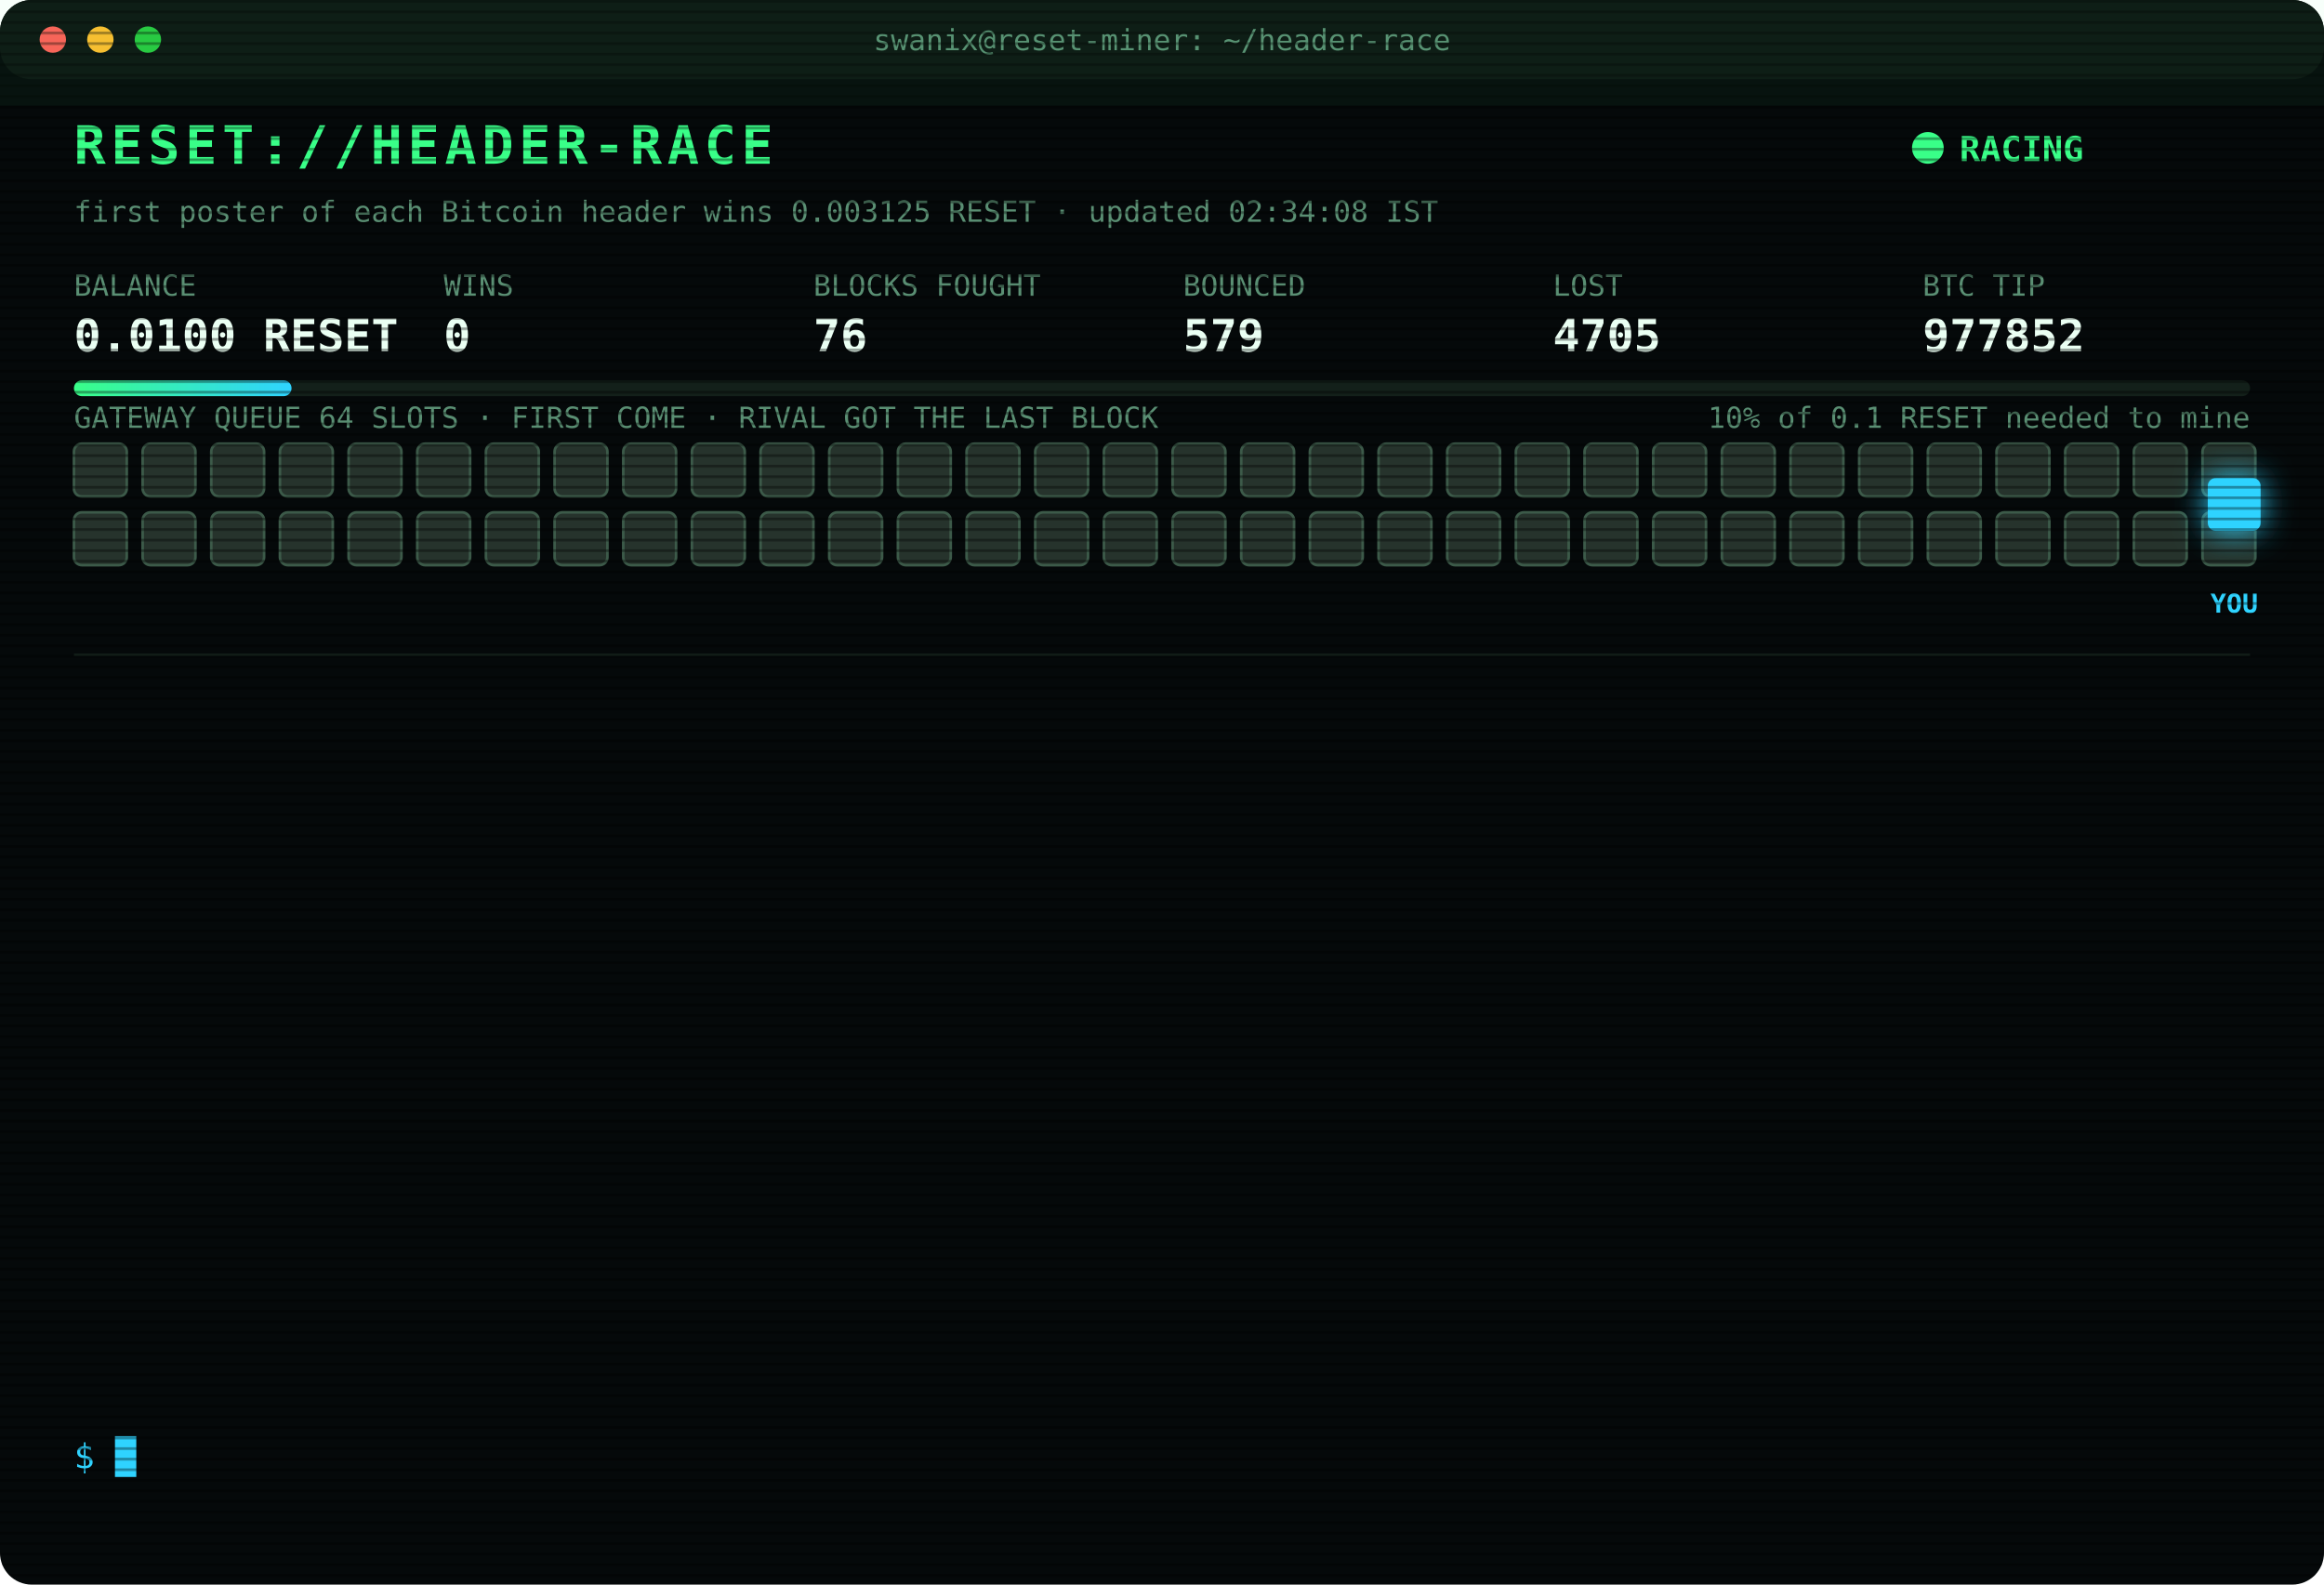
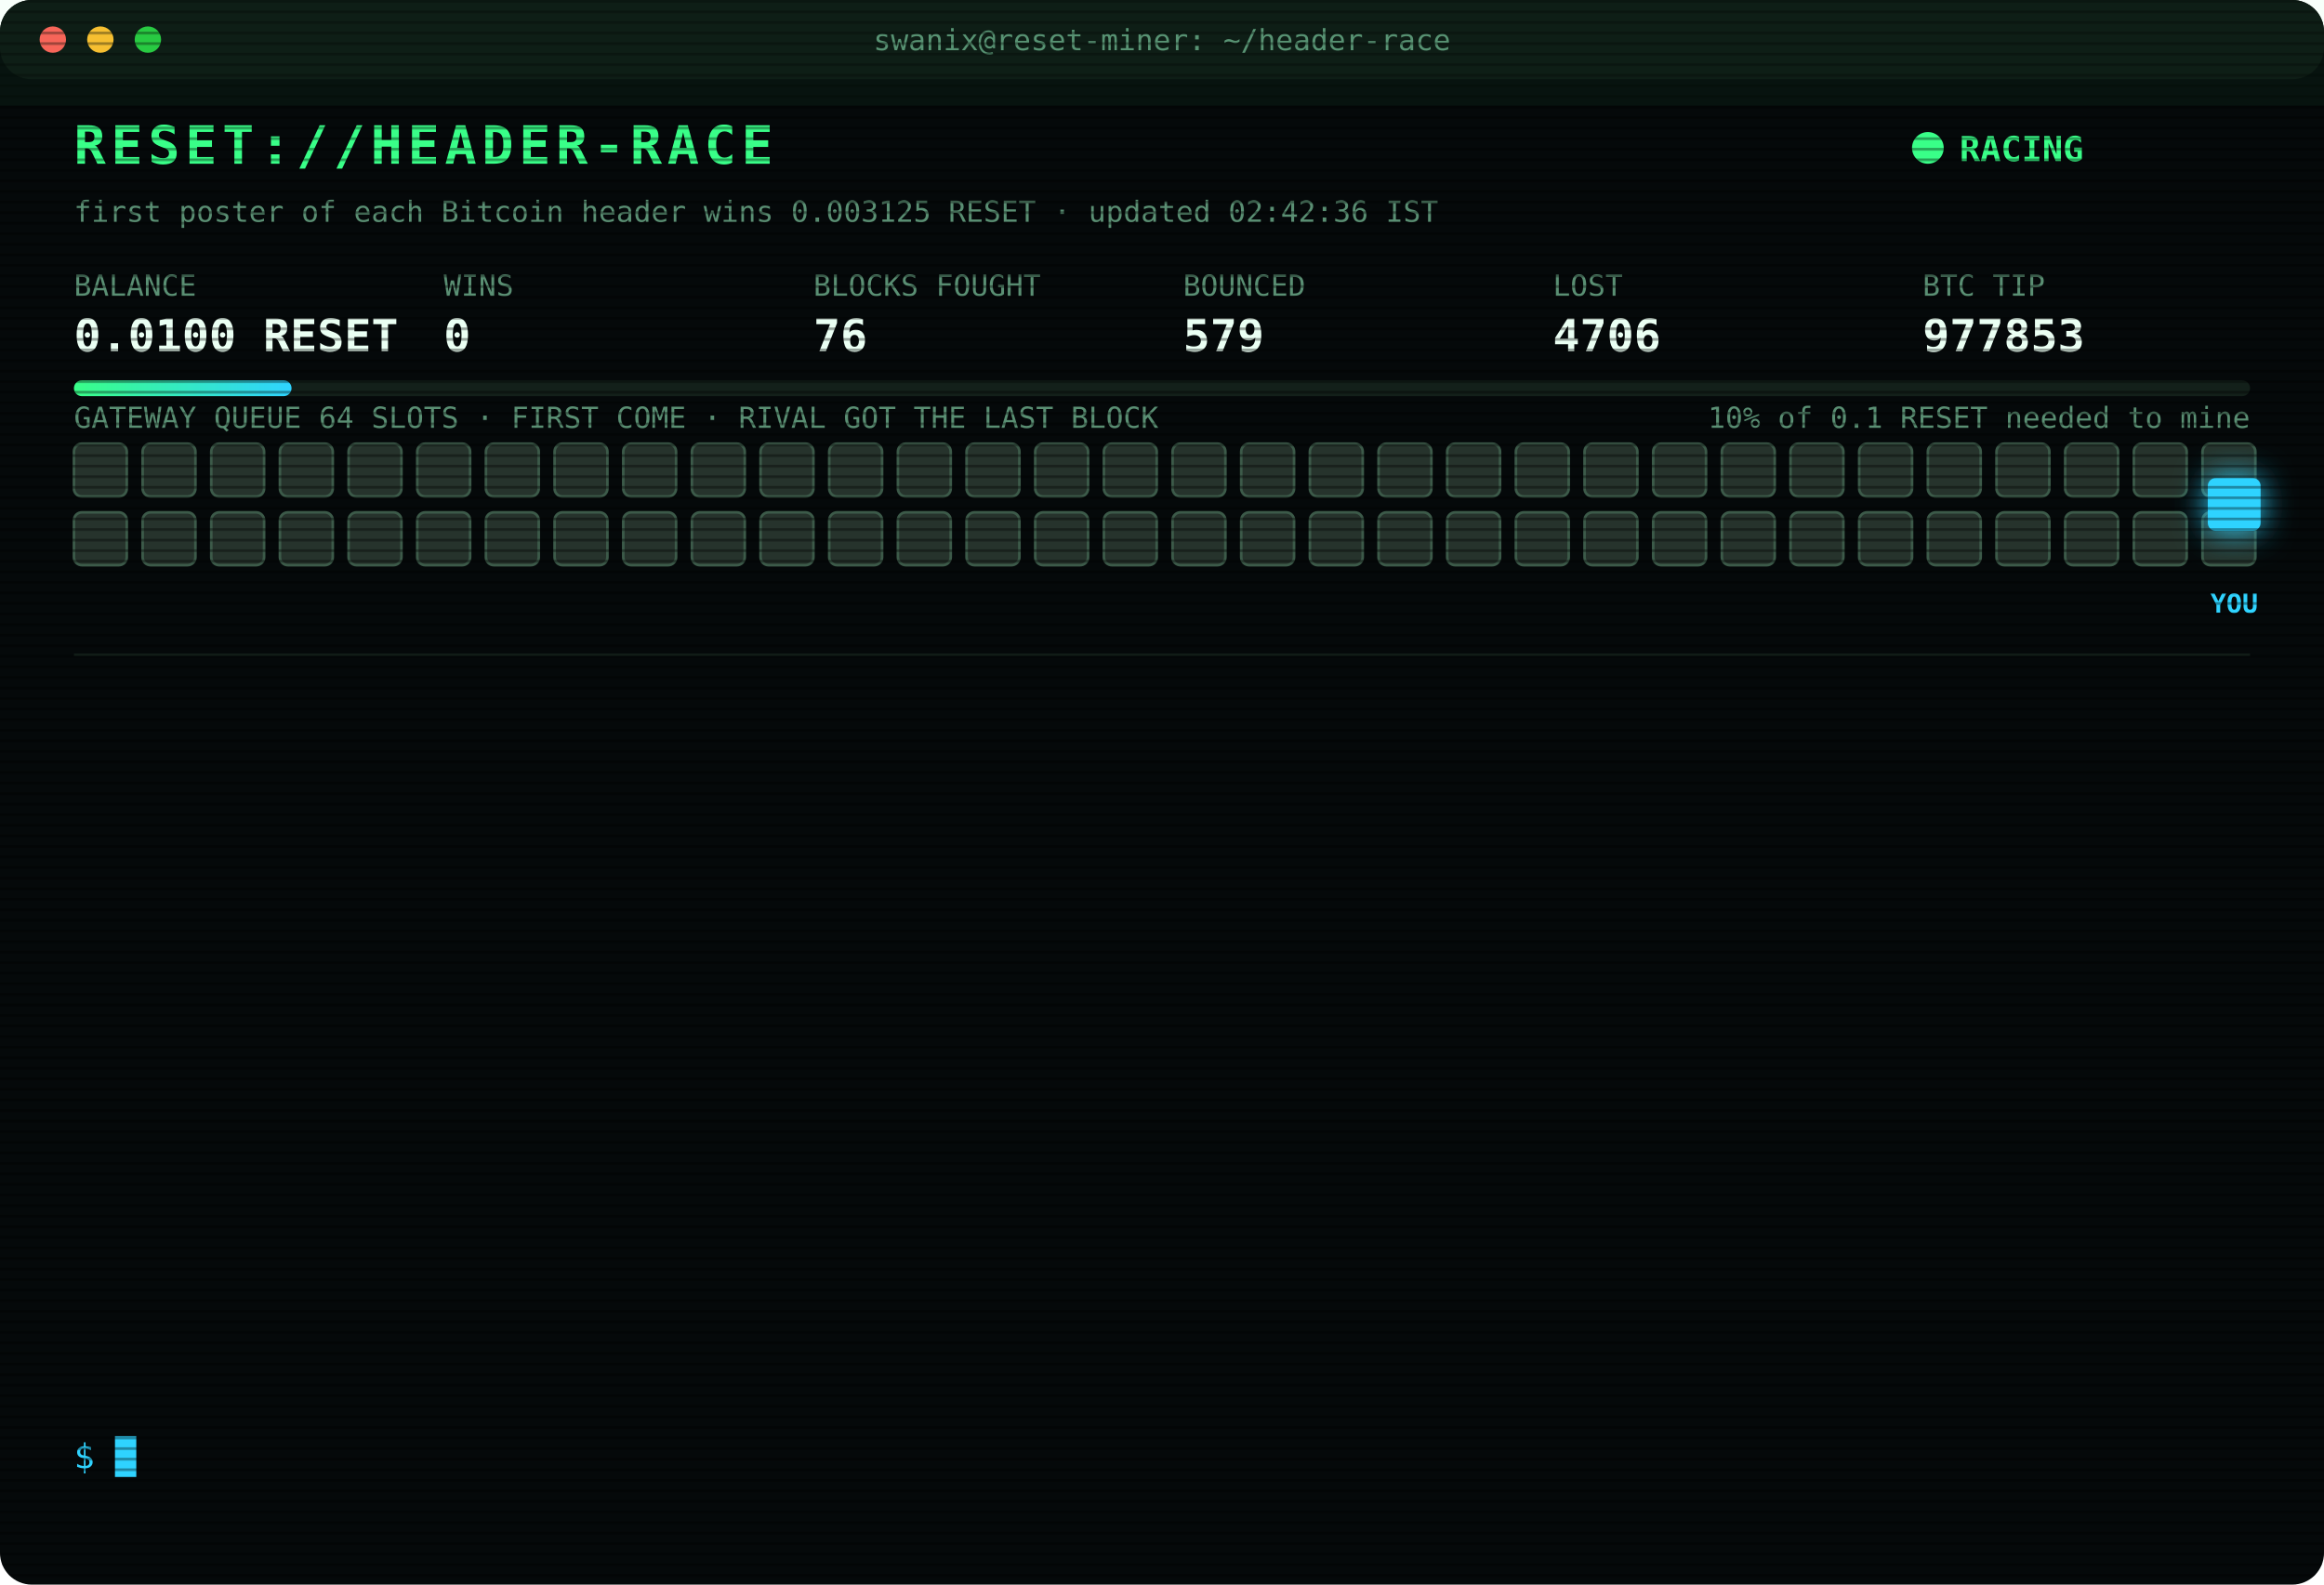
<svg xmlns="http://www.w3.org/2000/svg" width="880" height="600" viewBox="0 0 880 600" font-family="ui-monospace,SFMono-Regular,Menlo,Consolas,monospace">
  <style>
text{font-size:13px;fill:#7CFFB2}
.title{font-size:20px;font-weight:700;fill:#39FF88;letter-spacing:2px;animation:glitch 3s infinite steps(1)}
.sub{fill:#2fd3ff}.k{fill:#5a8f73;font-size:11px}.v{font-size:17px;font-weight:700;fill:#eafff3}
.ts{fill:#3f6b56}.boot{fill:#2fd3ff}.dim{fill:#5a8f73}.bad{fill:#ff4d6d}.warn{fill:#ffd23f}.mag{fill:#ff5cf0}.win{fill:#39FF88;font-weight:700}
.tag{font-size:10px;fill:#2fd3ff;font-weight:700}
.rival{fill:#26332c;stroke:#3c5a49;animation:jam 1.2s infinite alternate}
.idle{fill:#141c18;stroke:#22302a;animation:breathe 4s infinite}
.me{fill:#2fd3ff;filter:drop-shadow(0 0 6px #2fd3ff)}
.hover{animation:nudge 1.1s infinite ease-in-out}.bounce{animation:kick 1.4s infinite}
.ln{opacity:0;animation:in .4s forwards}
.cur{animation:blink 1s infinite steps(1)}
.scan{animation:scan 6s infinite linear}
.led{animation:blink 1.4s infinite}
@keyframes in{from{opacity:0;transform:translateX(-6px)}to{opacity:1;transform:none}}
@keyframes blink{50%{opacity:0}}
@keyframes jam{to{fill:#33463b}}
@keyframes breathe{50%{opacity:.4}}
@keyframes nudge{50%{transform:translateX(-10px)}}
@keyframes kick{0%,100%{transform:none}30%{transform:translateX(-14px)}55%{transform:translateX(10px) translateY(-6px)}}
@keyframes glitch{0%,92%{transform:none}93%{transform:translateX(2px);fill:#ff4d6d}95%{transform:translateX(-2px);fill:#2fd3ff}97%{transform:none}}
@keyframes scan{from{transform:translateY(-40px)}to{transform:translateY(600px)}}
</style>
  <defs>
    <pattern id="sl" width="4" height="4" patternUnits="userSpaceOnUse">
      <rect width="4" height="1" fill="#000" opacity=".35" />
    </pattern>
    <linearGradient id="bar">
      <stop offset="0" stop-color="#39FF88" />
      <stop offset="1" stop-color="#2fd3ff" />
    </linearGradient>
  </defs>
  <rect width="880" height="600" rx="12" fill="#05090a" />
  <rect width="880" height="30" rx="12" fill="#0d1512" />
  <circle cx="20" cy="15" r="5" fill="#ff5f57" />
  <circle cx="38" cy="15" r="5" fill="#febc2e" />
  <circle cx="56" cy="15" r="5" fill="#28c840" />
  <text x="440" y="19" text-anchor="middle" class="k">swanix@reset-miner: ~/header-race</text>
  <text x="28" y="62" class="title">RESET://HEADER-RACE</text>
  <circle class="led" cx="730" cy="56" r="6" fill="#39FF88" />
  <text x="742" y="61" class="win">RACING</text>
-   <text x="28" y="84" class="k">first poster of each Bitcoin header wins 0.003125 RESET · updated 02:34:08 IST</text>
+   <text x="28" y="84" class="k">first poster of each Bitcoin header wins 0.003125 RESET · updated 02:42:36 IST</text>
  <text x="28" y="112" class="k">BALANCE</text>
  <text x="28" y="133" class="v">0.0100 RESET</text>
  <text x="168" y="112" class="k">WINS</text>
  <text x="168" y="133" class="v">0</text>
  <text x="308" y="112" class="k">BLOCKS FOUGHT</text>
  <text x="308" y="133" class="v">76</text>
  <text x="448" y="112" class="k">BOUNCED</text>
  <text x="448" y="133" class="v">579</text>
  <text x="588" y="112" class="k">LOST</text>
-   <text x="588" y="133" class="v">4705</text>
+   <text x="588" y="133" class="v">4706</text>
  <text x="728" y="112" class="k">BTC TIP</text>
-   <text x="728" y="133" class="v">977852</text>
+   <text x="728" y="133" class="v">977853</text>
  <rect x="28" y="144" width="824" height="6" rx="3" fill="#13201a" />
  <rect x="28" y="144" width="82.4" height="6" rx="3" fill="url(#bar)" />
  <text x="852" y="162" text-anchor="end" class="k">10% of 0.1 RESET needed to mine</text>
  <text x="28" y="162" class="k">GATEWAY QUEUE 64 SLOTS · FIRST COME · RIVAL GOT THE LAST BLOCK</text>
  <rect class="rival" x="28" y="168" width="20" height="20" rx="3" style="animation-delay:0.00s" />
  <rect class="rival" x="54" y="168" width="20" height="20" rx="3" style="animation-delay:0.05s" />
  <rect class="rival" x="80" y="168" width="20" height="20" rx="3" style="animation-delay:0.10s" />
  <rect class="rival" x="106" y="168" width="20" height="20" rx="3" style="animation-delay:0.15s" />
  <rect class="rival" x="132" y="168" width="20" height="20" rx="3" style="animation-delay:0.20s" />
  <rect class="rival" x="158" y="168" width="20" height="20" rx="3" style="animation-delay:0.25s" />
  <rect class="rival" x="184" y="168" width="20" height="20" rx="3" style="animation-delay:0.30s" />
  <rect class="rival" x="210" y="168" width="20" height="20" rx="3" style="animation-delay:0.35s" />
  <rect class="rival" x="236" y="168" width="20" height="20" rx="3" style="animation-delay:0.40s" />
  <rect class="rival" x="262" y="168" width="20" height="20" rx="3" style="animation-delay:0.45s" />
  <rect class="rival" x="288" y="168" width="20" height="20" rx="3" style="animation-delay:0.50s" />
  <rect class="rival" x="314" y="168" width="20" height="20" rx="3" style="animation-delay:0.55s" />
  <rect class="rival" x="340" y="168" width="20" height="20" rx="3" style="animation-delay:0.60s" />
  <rect class="rival" x="366" y="168" width="20" height="20" rx="3" style="animation-delay:0.65s" />
  <rect class="rival" x="392" y="168" width="20" height="20" rx="3" style="animation-delay:0.70s" />
  <rect class="rival" x="418" y="168" width="20" height="20" rx="3" style="animation-delay:0.75s" />
  <rect class="rival" x="444" y="168" width="20" height="20" rx="3" style="animation-delay:0.80s" />
  <rect class="rival" x="470" y="168" width="20" height="20" rx="3" style="animation-delay:0.85s" />
  <rect class="rival" x="496" y="168" width="20" height="20" rx="3" style="animation-delay:0.90s" />
  <rect class="rival" x="522" y="168" width="20" height="20" rx="3" style="animation-delay:0.95s" />
  <rect class="rival" x="548" y="168" width="20" height="20" rx="3" style="animation-delay:1.00s" />
  <rect class="rival" x="574" y="168" width="20" height="20" rx="3" style="animation-delay:1.05s" />
  <rect class="rival" x="600" y="168" width="20" height="20" rx="3" style="animation-delay:1.10s" />
  <rect class="rival" x="626" y="168" width="20" height="20" rx="3" style="animation-delay:1.15s" />
  <rect class="rival" x="652" y="168" width="20" height="20" rx="3" style="animation-delay:1.20s" />
  <rect class="rival" x="678" y="168" width="20" height="20" rx="3" style="animation-delay:1.25s" />
  <rect class="rival" x="704" y="168" width="20" height="20" rx="3" style="animation-delay:1.30s" />
  <rect class="rival" x="730" y="168" width="20" height="20" rx="3" style="animation-delay:1.35s" />
  <rect class="rival" x="756" y="168" width="20" height="20" rx="3" style="animation-delay:1.40s" />
  <rect class="rival" x="782" y="168" width="20" height="20" rx="3" style="animation-delay:1.45s" />
  <rect class="rival" x="808" y="168" width="20" height="20" rx="3" style="animation-delay:1.50s" />
  <rect class="rival" x="834" y="168" width="20" height="20" rx="3" style="animation-delay:1.55s" />
  <rect class="rival" x="28" y="194" width="20" height="20" rx="3" style="animation-delay:1.60s" />
  <rect class="rival" x="54" y="194" width="20" height="20" rx="3" style="animation-delay:1.65s" />
  <rect class="rival" x="80" y="194" width="20" height="20" rx="3" style="animation-delay:1.70s" />
  <rect class="rival" x="106" y="194" width="20" height="20" rx="3" style="animation-delay:1.75s" />
  <rect class="rival" x="132" y="194" width="20" height="20" rx="3" style="animation-delay:1.80s" />
  <rect class="rival" x="158" y="194" width="20" height="20" rx="3" style="animation-delay:1.85s" />
  <rect class="rival" x="184" y="194" width="20" height="20" rx="3" style="animation-delay:1.90s" />
  <rect class="rival" x="210" y="194" width="20" height="20" rx="3" style="animation-delay:1.95s" />
  <rect class="rival" x="236" y="194" width="20" height="20" rx="3" style="animation-delay:2.00s" />
  <rect class="rival" x="262" y="194" width="20" height="20" rx="3" style="animation-delay:2.05s" />
  <rect class="rival" x="288" y="194" width="20" height="20" rx="3" style="animation-delay:2.10s" />
  <rect class="rival" x="314" y="194" width="20" height="20" rx="3" style="animation-delay:2.15s" />
  <rect class="rival" x="340" y="194" width="20" height="20" rx="3" style="animation-delay:2.20s" />
  <rect class="rival" x="366" y="194" width="20" height="20" rx="3" style="animation-delay:2.25s" />
  <rect class="rival" x="392" y="194" width="20" height="20" rx="3" style="animation-delay:2.30s" />
  <rect class="rival" x="418" y="194" width="20" height="20" rx="3" style="animation-delay:2.35s" />
  <rect class="rival" x="444" y="194" width="20" height="20" rx="3" style="animation-delay:2.40s" />
  <rect class="rival" x="470" y="194" width="20" height="20" rx="3" style="animation-delay:2.45s" />
  <rect class="rival" x="496" y="194" width="20" height="20" rx="3" style="animation-delay:2.50s" />
  <rect class="rival" x="522" y="194" width="20" height="20" rx="3" style="animation-delay:2.55s" />
  <rect class="rival" x="548" y="194" width="20" height="20" rx="3" style="animation-delay:2.60s" />
  <rect class="rival" x="574" y="194" width="20" height="20" rx="3" style="animation-delay:2.65s" />
  <rect class="rival" x="600" y="194" width="20" height="20" rx="3" style="animation-delay:2.70s" />
  <rect class="rival" x="626" y="194" width="20" height="20" rx="3" style="animation-delay:2.75s" />
  <rect class="rival" x="652" y="194" width="20" height="20" rx="3" style="animation-delay:2.80s" />
  <rect class="rival" x="678" y="194" width="20" height="20" rx="3" style="animation-delay:2.85s" />
  <rect class="rival" x="704" y="194" width="20" height="20" rx="3" style="animation-delay:2.90s" />
  <rect class="rival" x="730" y="194" width="20" height="20" rx="3" style="animation-delay:2.95s" />
  <rect class="rival" x="756" y="194" width="20" height="20" rx="3" style="animation-delay:3.00s" />
  <rect class="rival" x="782" y="194" width="20" height="20" rx="3" style="animation-delay:3.05s" />
  <rect class="rival" x="808" y="194" width="20" height="20" rx="3" style="animation-delay:3.10s" />
  <rect class="rival" x="834" y="194" width="20" height="20" rx="3" style="animation-delay:3.15s" />
  <g class="hover">
    <rect class="me" x="836" y="181" width="20" height="20" rx="3" />
    <text class="tag" x="846" y="232" text-anchor="middle">YOU</text>
  </g>
  <line x1="28" x2="852" y1="248" y2="248" stroke="#13201a" />
  <g class="ln" style="animation-delay:0.40s">
-     <text x="28" y="270" class="ts">01:40:44</text>
-     <text x="104" y="270" class="bad">[LOST] #977843 taken by a rival miner</text>
+     <text x="28" y="270" class="ts">01:51:27</text>
+     <text x="104" y="270" class="bad">[LOST] #977844 taken by a rival miner</text>
  </g>
  <g class="ln" style="animation-delay:0.65s">
-     <text x="28" y="292" class="ts">01:51:27</text>
-     <text x="104" y="292" class="bad">[LOST] #977844 taken by a rival miner</text>
+     <text x="28" y="292" class="ts">01:55:48</text>
+     <text x="104" y="292" class="bad">[LOST] #977845 taken by a rival miner</text>
  </g>
  <g class="ln" style="animation-delay:0.90s">
-     <text x="28" y="314" class="ts">01:55:48</text>
-     <text x="104" y="314" class="bad">[LOST] #977845 taken by a rival miner</text>
+     <text x="28" y="314" class="ts">01:56:08</text>
+     <text x="104" y="314" class="warn">[QUEUE FULL] #977846 bounced 64/64 · retry 1.7s · 1672ms</text>
  </g>
  <g class="ln" style="animation-delay:1.15s">
    <text x="28" y="336" class="ts">01:56:08</text>
-     <text x="104" y="336" class="warn">[QUEUE FULL] #977846 bounced 64/64 · retry 1.7s · 1672ms</text>
+     <text x="104" y="336" class="warn">[QUEUE FULL] #977846 bounced 64/64 · retry 1.7s · 1209ms</text>
  </g>
  <g class="ln" style="animation-delay:1.40s">
-     <text x="28" y="358" class="ts">01:56:08</text>
-     <text x="104" y="358" class="warn">[QUEUE FULL] #977846 bounced 64/64 · retry 1.7s · 1209ms</text>
+     <text x="28" y="358" class="ts">01:56:09</text>
+     <text x="104" y="358" class="warn">[QUEUE FULL] #977846 bounced 64/64 · retry 1.7s · 876ms</text>
  </g>
  <g class="ln" style="animation-delay:1.65s">
-     <text x="28" y="380" class="ts">01:56:09</text>
-     <text x="104" y="380" class="warn">[QUEUE FULL] #977846 bounced 64/64 · retry 1.7s · 876ms</text>
+     <text x="28" y="380" class="ts">01:56:13</text>
+     <text x="104" y="380" class="bad">[LOST] #977846 taken by a rival miner</text>
  </g>
  <g class="ln" style="animation-delay:1.90s">
-     <text x="28" y="402" class="ts">01:56:13</text>
-     <text x="104" y="402" class="bad">[LOST] #977846 taken by a rival miner</text>
+     <text x="28" y="402" class="ts">01:57:21</text>
+     <text x="104" y="402" class="bad">[LOST] #977847 taken by a rival miner</text>
  </g>
  <g class="ln" style="animation-delay:2.15s">
-     <text x="28" y="424" class="ts">01:57:21</text>
-     <text x="104" y="424" class="bad">[LOST] #977847 taken by a rival miner</text>
+     <text x="28" y="424" class="ts">02:01:59</text>
+     <text x="104" y="424" class="bad">[LOST] #977848 taken by a rival miner</text>
  </g>
  <g class="ln" style="animation-delay:2.40s">
-     <text x="28" y="446" class="ts">02:01:59</text>
-     <text x="104" y="446" class="bad">[LOST] #977848 taken by a rival miner</text>
+     <text x="28" y="446" class="ts">02:12:14</text>
+     <text x="104" y="446" class="bad">[LOST] #977849 taken by a rival miner</text>
  </g>
  <g class="ln" style="animation-delay:2.65s">
-     <text x="28" y="468" class="ts">02:12:14</text>
-     <text x="104" y="468" class="bad">[LOST] #977849 taken by a rival miner</text>
+     <text x="28" y="468" class="ts">02:17:39</text>
+     <text x="104" y="468" class="bad">[LOST] #977850 taken by a rival miner</text>
  </g>
  <g class="ln" style="animation-delay:2.90s">
-     <text x="28" y="490" class="ts">02:17:39</text>
-     <text x="104" y="490" class="bad">[LOST] #977850 taken by a rival miner</text>
+     <text x="28" y="490" class="ts">02:26:15</text>
+     <text x="104" y="490" class="bad">[LOST] #977851 taken by a rival miner</text>
  </g>
  <g class="ln" style="animation-delay:3.15s">
-     <text x="28" y="512" class="ts">02:26:15</text>
-     <text x="104" y="512" class="bad">[LOST] #977851 taken by a rival miner</text>
+     <text x="28" y="512" class="ts">02:34:08</text>
+     <text x="104" y="512" class="bad">[LOST] #977852 taken by a rival miner</text>
  </g>
  <g class="ln" style="animation-delay:3.40s">
-     <text x="28" y="534" class="ts">02:34:08</text>
-     <text x="104" y="534" class="bad">[LOST] #977852 taken by a rival miner</text>
+     <text x="28" y="534" class="ts">02:42:36</text>
+     <text x="104" y="534" class="bad">[LOST] #977853 taken by a rival miner</text>
  </g>
  <text x="28" y="556" class="sub">$ <tspan class="cur">█</tspan>
  </text>
  <rect width="880" height="600" rx="12" fill="url(#sl)" pointer-events="none" />
  <rect class="scan" width="880" height="40" fill="#39FF88" opacity=".04" />
</svg>
